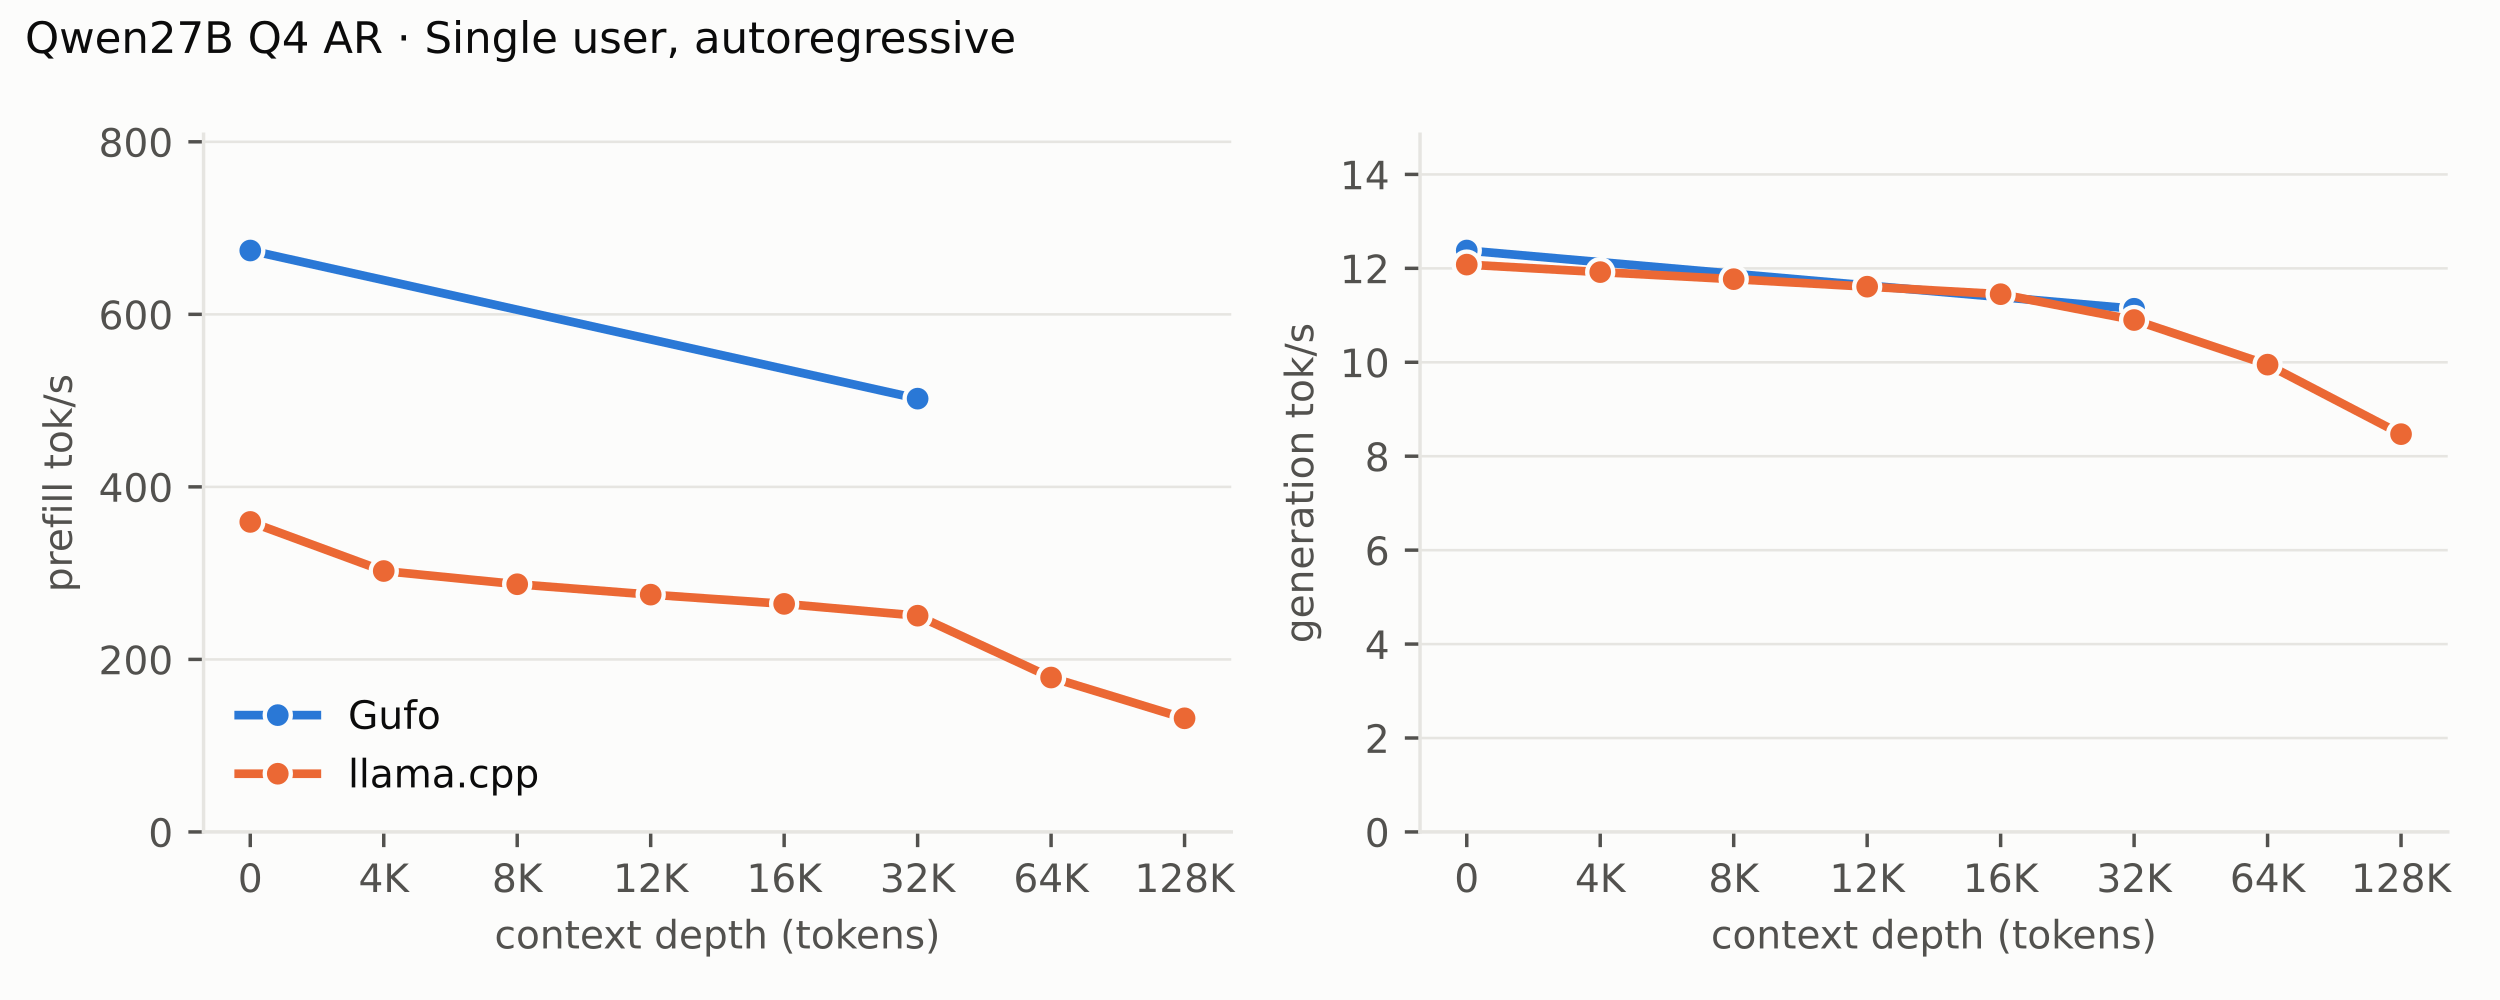
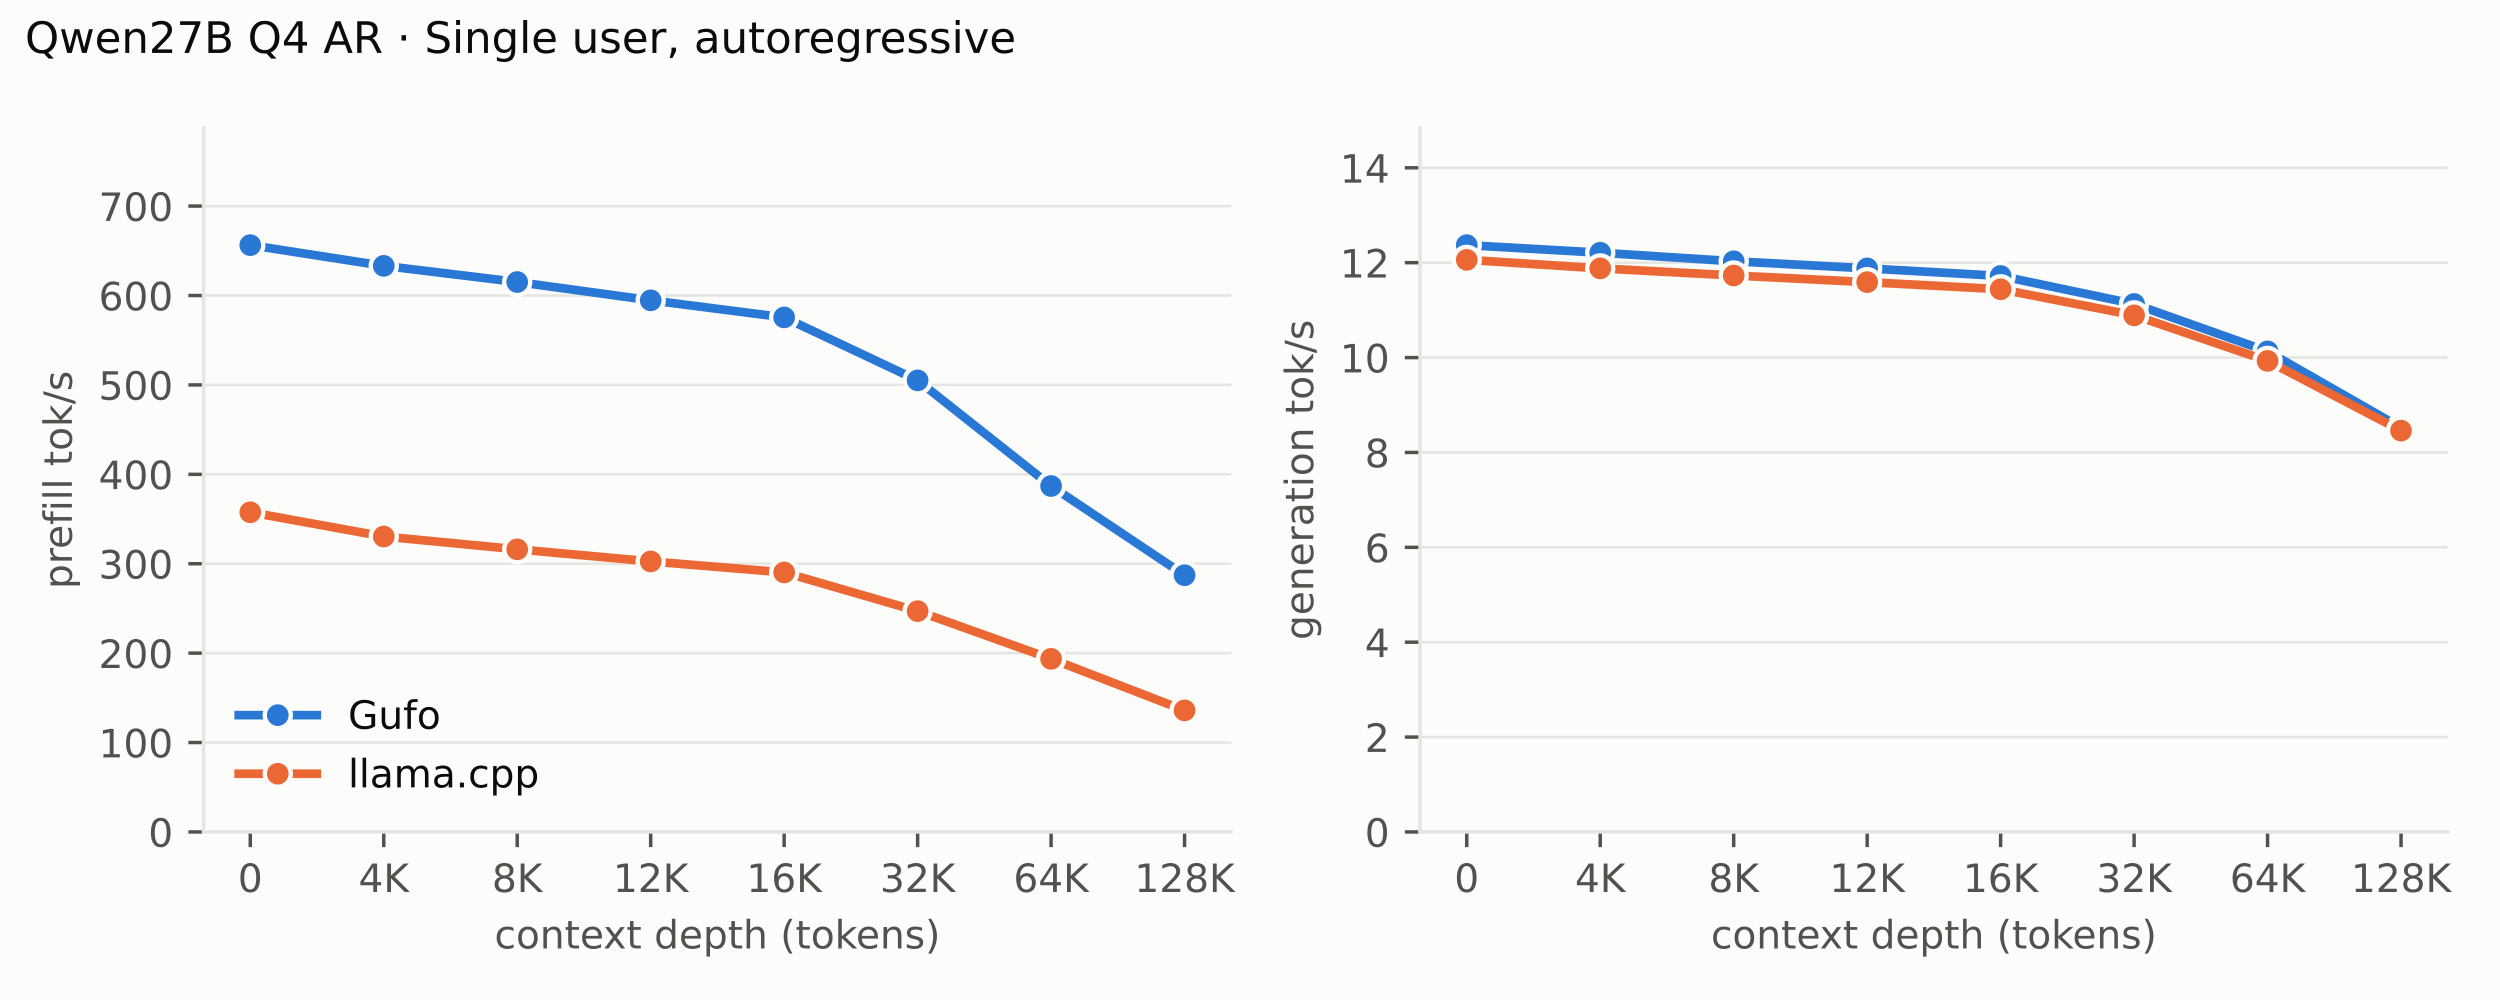
<svg xmlns="http://www.w3.org/2000/svg" xmlns:xlink="http://www.w3.org/1999/xlink" width="576pt" height="230.4pt" viewBox="0 0 576 230.4" version="1.1">
  <defs>
    <style type="text/css">*{stroke-linejoin: round; stroke-linecap: butt}</style>
  </defs>
  <g id="figure_1">
    <g id="patch_1">
      <path d="M 0 230.4 L 576 230.4 L 576 0 L 0 0 z " style="fill: #fcfcfb" />
    </g>
    <g id="axes_1">
      <g id="patch_2">
-         <path d="M 46.899 191.679 L 283.686 191.679 L 283.686 30.927 L 46.899 30.927 z " style="fill: #fcfcfb" />
+         <path d="M 46.899 191.679 L 283.686 191.679 L 283.686 29.441 L 46.899 29.441 z " style="fill: #fcfcfb" />
      </g>
      <g id="matplotlib.axis_1">
        <g id="xtick_1">
          <g id="line2d_1">
            <defs>
              <path id="m1ebf051f68" d="M 0 0 L 0 3.5 " style="stroke: #52514e; stroke-width: 0.8" />
            </defs>
            <g>
              <use xlink:href="#m1ebf051f68" x="57.662" y="191.679" style="fill: #52514e; stroke: #52514e; stroke-width: 0.8" />
            </g>
          </g>
          <g id="text_1">
            <text style="font-size: 9px; font-family: 'DejaVu Sans', 'Bitstream Vera Sans', 'Computer Modern Sans Serif', 'Lucida Grande', 'Verdana', 'Geneva', 'Lucid', 'Arial', 'Helvetica', 'Avant Garde', sans-serif; text-anchor: middle; fill: #52514e" x="57.662" y="205.517" transform="rotate(-0 57.66247 205.5172)">0</text>
          </g>
        </g>
        <g id="xtick_2">
          <g id="line2d_2">
            <g>
              <use xlink:href="#m1ebf051f68" x="88.414" y="191.679" style="fill: #52514e; stroke: #52514e; stroke-width: 0.8" />
            </g>
          </g>
          <g id="text_2">
            <text style="font-size: 9px; font-family: 'DejaVu Sans', 'Bitstream Vera Sans', 'Computer Modern Sans Serif', 'Lucida Grande', 'Verdana', 'Geneva', 'Lucid', 'Arial', 'Helvetica', 'Avant Garde', sans-serif; text-anchor: middle; fill: #52514e" x="88.414" y="205.517" transform="rotate(-0 88.41396 205.5172)">4K</text>
          </g>
        </g>
        <g id="xtick_3">
          <g id="line2d_3">
            <g>
              <use xlink:href="#m1ebf051f68" x="119.165" y="191.679" style="fill: #52514e; stroke: #52514e; stroke-width: 0.8" />
            </g>
          </g>
          <g id="text_3">
            <text style="font-size: 9px; font-family: 'DejaVu Sans', 'Bitstream Vera Sans', 'Computer Modern Sans Serif', 'Lucida Grande', 'Verdana', 'Geneva', 'Lucid', 'Arial', 'Helvetica', 'Avant Garde', sans-serif; text-anchor: middle; fill: #52514e" x="119.165" y="205.517" transform="rotate(-0 119.1654 205.5172)">8K</text>
          </g>
        </g>
        <g id="xtick_4">
          <g id="line2d_4">
            <g>
              <use xlink:href="#m1ebf051f68" x="149.917" y="191.679" style="fill: #52514e; stroke: #52514e; stroke-width: 0.8" />
            </g>
          </g>
          <g id="text_4">
            <text style="font-size: 9px; font-family: 'DejaVu Sans', 'Bitstream Vera Sans', 'Computer Modern Sans Serif', 'Lucida Grande', 'Verdana', 'Geneva', 'Lucid', 'Arial', 'Helvetica', 'Avant Garde', sans-serif; text-anchor: middle; fill: #52514e" x="149.917" y="205.517" transform="rotate(-0 149.9169 205.5172)">12K</text>
          </g>
        </g>
        <g id="xtick_5">
          <g id="line2d_5">
            <g>
              <use xlink:href="#m1ebf051f68" x="180.668" y="191.679" style="fill: #52514e; stroke: #52514e; stroke-width: 0.8" />
            </g>
          </g>
          <g id="text_5">
            <text style="font-size: 9px; font-family: 'DejaVu Sans', 'Bitstream Vera Sans', 'Computer Modern Sans Serif', 'Lucida Grande', 'Verdana', 'Geneva', 'Lucid', 'Arial', 'Helvetica', 'Avant Garde', sans-serif; text-anchor: middle; fill: #52514e" x="180.668" y="205.517" transform="rotate(-0 180.6684 205.5172)">16K</text>
          </g>
        </g>
        <g id="xtick_6">
          <g id="line2d_6">
            <g>
              <use xlink:href="#m1ebf051f68" x="211.42" y="191.679" style="fill: #52514e; stroke: #52514e; stroke-width: 0.8" />
            </g>
          </g>
          <g id="text_6">
            <text style="font-size: 9px; font-family: 'DejaVu Sans', 'Bitstream Vera Sans', 'Computer Modern Sans Serif', 'Lucida Grande', 'Verdana', 'Geneva', 'Lucid', 'Arial', 'Helvetica', 'Avant Garde', sans-serif; text-anchor: middle; fill: #52514e" x="211.42" y="205.517" transform="rotate(-0 211.4199 205.5172)">32K</text>
          </g>
        </g>
        <g id="xtick_7">
          <g id="line2d_7">
            <g>
              <use xlink:href="#m1ebf051f68" x="242.171" y="191.679" style="fill: #52514e; stroke: #52514e; stroke-width: 0.8" />
            </g>
          </g>
          <g id="text_7">
            <text style="font-size: 9px; font-family: 'DejaVu Sans', 'Bitstream Vera Sans', 'Computer Modern Sans Serif', 'Lucida Grande', 'Verdana', 'Geneva', 'Lucid', 'Arial', 'Helvetica', 'Avant Garde', sans-serif; text-anchor: middle; fill: #52514e" x="242.171" y="205.517" transform="rotate(-0 242.1714 205.5172)">64K</text>
          </g>
        </g>
        <g id="xtick_8">
          <g id="line2d_8">
            <g>
              <use xlink:href="#m1ebf051f68" x="272.923" y="191.679" style="fill: #52514e; stroke: #52514e; stroke-width: 0.8" />
            </g>
          </g>
          <g id="text_8">
            <text style="font-size: 9px; font-family: 'DejaVu Sans', 'Bitstream Vera Sans', 'Computer Modern Sans Serif', 'Lucida Grande', 'Verdana', 'Geneva', 'Lucid', 'Arial', 'Helvetica', 'Avant Garde', sans-serif; text-anchor: middle; fill: #52514e" x="272.923" y="205.517" transform="rotate(-0 272.9229 205.5172)">128K</text>
          </g>
        </g>
        <g id="text_9">
          <text style="font-size: 9px; font-family: 'DejaVu Sans', 'Bitstream Vera Sans', 'Computer Modern Sans Serif', 'Lucida Grande', 'Verdana', 'Geneva', 'Lucid', 'Arial', 'Helvetica', 'Avant Garde', sans-serif; text-anchor: middle; fill: #52514e" x="165.293" y="218.518" transform="rotate(-0 165.2927 218.5179)">context depth (tokens)</text>
        </g>
      </g>
      <g id="matplotlib.axis_2">
        <g id="ytick_1">
          <g id="line2d_9">
-             <path d="M 46.899 191.679 L 283.686 191.679 " clip-path="url(#pfad0056c65)" style="fill: none; stroke: #e6e5e1; stroke-width: 0.6; stroke-linecap: square" />
+             <path d="M 46.899 191.679 L 283.686 191.679 " clip-path="url(#pecd959836e)" style="fill: none; stroke: #e6e5e1; stroke-width: 0.6; stroke-linecap: square" />
          </g>
          <g id="line2d_10">
            <defs>
              <path id="m680e5b1e24" d="M 0 0 L -3.5 0 " style="stroke: #52514e; stroke-width: 0.8" />
            </defs>
            <g>
              <use xlink:href="#m680e5b1e24" x="46.899" y="191.679" style="fill: #52514e; stroke: #52514e; stroke-width: 0.8" />
            </g>
          </g>
          <g id="text_10">
            <text style="font-size: 9px; font-family: 'DejaVu Sans', 'Bitstream Vera Sans', 'Computer Modern Sans Serif', 'Lucida Grande', 'Verdana', 'Geneva', 'Lucid', 'Arial', 'Helvetica', 'Avant Garde', sans-serif; text-anchor: end; fill: #52514e" x="39.899" y="195.098" transform="rotate(-0 39.89945 195.0982)">0</text>
          </g>
        </g>
        <g id="ytick_2">
          <g id="line2d_11">
-             <path d="M 46.899 151.929 L 283.686 151.929 " clip-path="url(#pfad0056c65)" style="fill: none; stroke: #e6e5e1; stroke-width: 0.6; stroke-linecap: square" />
+             <path d="M 46.899 171.08 L 283.686 171.08 " clip-path="url(#pecd959836e)" style="fill: none; stroke: #e6e5e1; stroke-width: 0.6; stroke-linecap: square" />
          </g>
          <g id="line2d_12">
            <g>
-               <use xlink:href="#m680e5b1e24" x="46.899" y="151.929" style="fill: #52514e; stroke: #52514e; stroke-width: 0.8" />
+               <use xlink:href="#m680e5b1e24" x="46.899" y="171.08" style="fill: #52514e; stroke: #52514e; stroke-width: 0.8" />
            </g>
          </g>
          <g id="text_11">
-             <text style="font-size: 9px; font-family: 'DejaVu Sans', 'Bitstream Vera Sans', 'Computer Modern Sans Serif', 'Lucida Grande', 'Verdana', 'Geneva', 'Lucid', 'Arial', 'Helvetica', 'Avant Garde', sans-serif; text-anchor: end; fill: #52514e" x="39.899" y="155.348" transform="rotate(-0 39.89945 155.348)">200</text>
+             <text style="font-size: 9px; font-family: 'DejaVu Sans', 'Bitstream Vera Sans', 'Computer Modern Sans Serif', 'Lucida Grande', 'Verdana', 'Geneva', 'Lucid', 'Arial', 'Helvetica', 'Avant Garde', sans-serif; text-anchor: end; fill: #52514e" x="39.899" y="174.499" transform="rotate(-0 39.89945 174.499)">100</text>
          </g>
        </g>
        <g id="ytick_3">
          <g id="line2d_13">
-             <path d="M 46.899 112.179 L 283.686 112.179 " clip-path="url(#pfad0056c65)" style="fill: none; stroke: #e6e5e1; stroke-width: 0.6; stroke-linecap: square" />
+             <path d="M 46.899 150.481 L 283.686 150.481 " clip-path="url(#pecd959836e)" style="fill: none; stroke: #e6e5e1; stroke-width: 0.6; stroke-linecap: square" />
          </g>
          <g id="line2d_14">
            <g>
-               <use xlink:href="#m680e5b1e24" x="46.899" y="112.179" style="fill: #52514e; stroke: #52514e; stroke-width: 0.8" />
+               <use xlink:href="#m680e5b1e24" x="46.899" y="150.481" style="fill: #52514e; stroke: #52514e; stroke-width: 0.8" />
            </g>
          </g>
          <g id="text_12">
-             <text style="font-size: 9px; font-family: 'DejaVu Sans', 'Bitstream Vera Sans', 'Computer Modern Sans Serif', 'Lucida Grande', 'Verdana', 'Geneva', 'Lucid', 'Arial', 'Helvetica', 'Avant Garde', sans-serif; text-anchor: end; fill: #52514e" x="39.899" y="115.598" transform="rotate(-0 39.89945 115.5977)">400</text>
+             <text style="font-size: 9px; font-family: 'DejaVu Sans', 'Bitstream Vera Sans', 'Computer Modern Sans Serif', 'Lucida Grande', 'Verdana', 'Geneva', 'Lucid', 'Arial', 'Helvetica', 'Avant Garde', sans-serif; text-anchor: end; fill: #52514e" x="39.899" y="153.9" transform="rotate(-0 39.89945 153.8998)">200</text>
          </g>
        </g>
        <g id="ytick_4">
          <g id="line2d_15">
-             <path d="M 46.899 72.429 L 283.686 72.429 " clip-path="url(#pfad0056c65)" style="fill: none; stroke: #e6e5e1; stroke-width: 0.6; stroke-linecap: square" />
+             <path d="M 46.899 129.882 L 283.686 129.882 " clip-path="url(#pecd959836e)" style="fill: none; stroke: #e6e5e1; stroke-width: 0.6; stroke-linecap: square" />
          </g>
          <g id="line2d_16">
            <g>
-               <use xlink:href="#m680e5b1e24" x="46.899" y="72.429" style="fill: #52514e; stroke: #52514e; stroke-width: 0.8" />
+               <use xlink:href="#m680e5b1e24" x="46.899" y="129.882" style="fill: #52514e; stroke: #52514e; stroke-width: 0.8" />
            </g>
          </g>
          <g id="text_13">
-             <text style="font-size: 9px; font-family: 'DejaVu Sans', 'Bitstream Vera Sans', 'Computer Modern Sans Serif', 'Lucida Grande', 'Verdana', 'Geneva', 'Lucid', 'Arial', 'Helvetica', 'Avant Garde', sans-serif; text-anchor: end; fill: #52514e" x="39.899" y="75.847" transform="rotate(-0 39.89945 75.84747)">600</text>
+             <text style="font-size: 9px; font-family: 'DejaVu Sans', 'Bitstream Vera Sans', 'Computer Modern Sans Serif', 'Lucida Grande', 'Verdana', 'Geneva', 'Lucid', 'Arial', 'Helvetica', 'Avant Garde', sans-serif; text-anchor: end; fill: #52514e" x="39.899" y="133.301" transform="rotate(-0 39.89945 133.3006)">300</text>
          </g>
        </g>
        <g id="ytick_5">
          <g id="line2d_17">
-             <path d="M 46.899 32.678 L 283.686 32.678 " clip-path="url(#pfad0056c65)" style="fill: none; stroke: #e6e5e1; stroke-width: 0.6; stroke-linecap: square" />
+             <path d="M 46.899 109.282 L 283.686 109.282 " clip-path="url(#pecd959836e)" style="fill: none; stroke: #e6e5e1; stroke-width: 0.6; stroke-linecap: square" />
          </g>
          <g id="line2d_18">
            <g>
-               <use xlink:href="#m680e5b1e24" x="46.899" y="32.678" style="fill: #52514e; stroke: #52514e; stroke-width: 0.8" />
+               <use xlink:href="#m680e5b1e24" x="46.899" y="109.282" style="fill: #52514e; stroke: #52514e; stroke-width: 0.8" />
            </g>
          </g>
          <g id="text_14">
-             <text style="font-size: 9px; font-family: 'DejaVu Sans', 'Bitstream Vera Sans', 'Computer Modern Sans Serif', 'Lucida Grande', 'Verdana', 'Geneva', 'Lucid', 'Arial', 'Helvetica', 'Avant Garde', sans-serif; text-anchor: end; fill: #52514e" x="39.899" y="36.097" transform="rotate(-0 39.89945 36.09721)">800</text>
-           </g>
-         </g>
-         <g id="text_15">
-           <text style="font-size: 9px; font-family: 'DejaVu Sans', 'Bitstream Vera Sans', 'Computer Modern Sans Serif', 'Lucida Grande', 'Verdana', 'Geneva', 'Lucid', 'Arial', 'Helvetica', 'Avant Garde', sans-serif; text-anchor: middle; fill: #52514e" x="16.559" y="111.303" transform="rotate(-90 16.55859 111.3031)">prefill tok/s</text>
-         </g>
-       </g>
-       <g id="line2d_19">
-         <path d="M 57.662 57.719 L 211.42 91.849 " clip-path="url(#pfad0056c65)" style="fill: none; stroke: #2a78d6; stroke-width: 2; stroke-linecap: square" />
+             <text style="font-size: 9px; font-family: 'DejaVu Sans', 'Bitstream Vera Sans', 'Computer Modern Sans Serif', 'Lucida Grande', 'Verdana', 'Geneva', 'Lucid', 'Arial', 'Helvetica', 'Avant Garde', sans-serif; text-anchor: end; fill: #52514e" x="39.899" y="112.701" transform="rotate(-0 39.89945 112.7014)">400</text>
+           </g>
+         </g>
+         <g id="ytick_6">
+           <g id="line2d_19">
+             <path d="M 46.899 88.683 L 283.686 88.683 " clip-path="url(#pecd959836e)" style="fill: none; stroke: #e6e5e1; stroke-width: 0.6; stroke-linecap: square" />
+           </g>
+           <g id="line2d_20">
+             <g>
+               <use xlink:href="#m680e5b1e24" x="46.899" y="88.683" style="fill: #52514e; stroke: #52514e; stroke-width: 0.8" />
+             </g>
+           </g>
+           <g id="text_15">
+             <text style="font-size: 9px; font-family: 'DejaVu Sans', 'Bitstream Vera Sans', 'Computer Modern Sans Serif', 'Lucida Grande', 'Verdana', 'Geneva', 'Lucid', 'Arial', 'Helvetica', 'Avant Garde', sans-serif; text-anchor: end; fill: #52514e" x="39.899" y="92.102" transform="rotate(-0 39.89945 92.10222)">500</text>
+           </g>
+         </g>
+         <g id="ytick_7">
+           <g id="line2d_21">
+             <path d="M 46.899 68.084 L 283.686 68.084 " clip-path="url(#pecd959836e)" style="fill: none; stroke: #e6e5e1; stroke-width: 0.6; stroke-linecap: square" />
+           </g>
+           <g id="line2d_22">
+             <g>
+               <use xlink:href="#m680e5b1e24" x="46.899" y="68.084" style="fill: #52514e; stroke: #52514e; stroke-width: 0.8" />
+             </g>
+           </g>
+           <g id="text_16">
+             <text style="font-size: 9px; font-family: 'DejaVu Sans', 'Bitstream Vera Sans', 'Computer Modern Sans Serif', 'Lucida Grande', 'Verdana', 'Geneva', 'Lucid', 'Arial', 'Helvetica', 'Avant Garde', sans-serif; text-anchor: end; fill: #52514e" x="39.899" y="71.503" transform="rotate(-0 39.89945 71.50301)">600</text>
+           </g>
+         </g>
+         <g id="ytick_8">
+           <g id="line2d_23">
+             <path d="M 46.899 47.485 L 283.686 47.485 " clip-path="url(#pecd959836e)" style="fill: none; stroke: #e6e5e1; stroke-width: 0.6; stroke-linecap: square" />
+           </g>
+           <g id="line2d_24">
+             <g>
+               <use xlink:href="#m680e5b1e24" x="46.899" y="47.485" style="fill: #52514e; stroke: #52514e; stroke-width: 0.8" />
+             </g>
+           </g>
+           <g id="text_17">
+             <text style="font-size: 9px; font-family: 'DejaVu Sans', 'Bitstream Vera Sans', 'Computer Modern Sans Serif', 'Lucida Grande', 'Verdana', 'Geneva', 'Lucid', 'Arial', 'Helvetica', 'Avant Garde', sans-serif; text-anchor: end; fill: #52514e" x="39.899" y="50.904" transform="rotate(-0 39.89945 50.90381)">700</text>
+           </g>
+         </g>
+         <g id="text_18">
+           <text style="font-size: 9px; font-family: 'DejaVu Sans', 'Bitstream Vera Sans', 'Computer Modern Sans Serif', 'Lucida Grande', 'Verdana', 'Geneva', 'Lucid', 'Arial', 'Helvetica', 'Avant Garde', sans-serif; text-anchor: middle; fill: #52514e" x="16.559" y="110.56" transform="rotate(-90 16.55859 110.56)">prefill tok/s</text>
+         </g>
+       </g>
+       <g id="line2d_25">
+         <path d="M 57.662 56.481 L 88.414 61.253 L 119.165 64.982 L 149.917 69.194 L 180.668 73.131 L 211.42 87.639 L 242.171 111.977 L 272.923 132.535 " clip-path="url(#pecd959836e)" style="fill: none; stroke: #2a78d6; stroke-width: 2; stroke-linecap: square" />
        <defs>
          <path id="m91930ba968" d="M 0 3 C 0.796 3 1.559 2.684 2.121 2.121 C 2.684 1.559 3 0.796 3 0 C 3 -0.796 2.684 -1.559 2.121 -2.121 C 1.559 -2.684 0.796 -3 0 -3 C -0.796 -3 -1.559 -2.684 -2.121 -2.121 C -2.684 -1.559 -3 -0.796 -3 0 C -3 0.796 -2.684 1.559 -2.121 2.121 C -1.559 2.684 -0.796 3 0 3 z " style="stroke: #fcfcfb" />
        </defs>
-         <g clip-path="url(#pfad0056c65)">
-           <use xlink:href="#m91930ba968" x="57.662" y="57.719" style="fill: #2a78d6; stroke: #fcfcfb" />
-           <use xlink:href="#m91930ba968" x="211.42" y="91.849" style="fill: #2a78d6; stroke: #fcfcfb" />
-         </g>
-       </g>
-       <g id="line2d_20">
-         <path d="M 57.662 120.252 L 88.414 131.565 L 119.165 134.61 L 149.917 137.005 L 180.668 139.137 L 211.42 141.854 L 242.171 156.103 L 272.923 165.496 " clip-path="url(#pfad0056c65)" style="fill: none; stroke: #eb6834; stroke-width: 2; stroke-linecap: square" />
+         <g clip-path="url(#pecd959836e)">
+           <use xlink:href="#m91930ba968" x="57.662" y="56.481" style="fill: #2a78d6; stroke: #fcfcfb" />
+           <use xlink:href="#m91930ba968" x="88.414" y="61.253" style="fill: #2a78d6; stroke: #fcfcfb" />
+           <use xlink:href="#m91930ba968" x="119.165" y="64.982" style="fill: #2a78d6; stroke: #fcfcfb" />
+           <use xlink:href="#m91930ba968" x="149.917" y="69.194" style="fill: #2a78d6; stroke: #fcfcfb" />
+           <use xlink:href="#m91930ba968" x="180.668" y="73.131" style="fill: #2a78d6; stroke: #fcfcfb" />
+           <use xlink:href="#m91930ba968" x="211.42" y="87.639" style="fill: #2a78d6; stroke: #fcfcfb" />
+           <use xlink:href="#m91930ba968" x="242.171" y="111.977" style="fill: #2a78d6; stroke: #fcfcfb" />
+           <use xlink:href="#m91930ba968" x="272.923" y="132.535" style="fill: #2a78d6; stroke: #fcfcfb" />
+         </g>
+       </g>
+       <g id="line2d_26">
+         <path d="M 57.662 118.029 L 88.414 123.615 L 119.165 126.567 L 149.917 129.358 L 180.668 131.894 L 211.42 140.805 L 242.171 151.797 L 272.923 163.675 " clip-path="url(#pecd959836e)" style="fill: none; stroke: #eb6834; stroke-width: 2; stroke-linecap: square" />
        <defs>
          <path id="ma0614988b8" d="M 0 3 C 0.796 3 1.559 2.684 2.121 2.121 C 2.684 1.559 3 0.796 3 0 C 3 -0.796 2.684 -1.559 2.121 -2.121 C 1.559 -2.684 0.796 -3 0 -3 C -0.796 -3 -1.559 -2.684 -2.121 -2.121 C -2.684 -1.559 -3 -0.796 -3 0 C -3 0.796 -2.684 1.559 -2.121 2.121 C -1.559 2.684 -0.796 3 0 3 z " style="stroke: #fcfcfb" />
        </defs>
-         <g clip-path="url(#pfad0056c65)">
-           <use xlink:href="#ma0614988b8" x="57.662" y="120.252" style="fill: #eb6834; stroke: #fcfcfb" />
-           <use xlink:href="#ma0614988b8" x="88.414" y="131.565" style="fill: #eb6834; stroke: #fcfcfb" />
-           <use xlink:href="#ma0614988b8" x="119.165" y="134.61" style="fill: #eb6834; stroke: #fcfcfb" />
-           <use xlink:href="#ma0614988b8" x="149.917" y="137.005" style="fill: #eb6834; stroke: #fcfcfb" />
-           <use xlink:href="#ma0614988b8" x="180.668" y="139.137" style="fill: #eb6834; stroke: #fcfcfb" />
-           <use xlink:href="#ma0614988b8" x="211.42" y="141.854" style="fill: #eb6834; stroke: #fcfcfb" />
-           <use xlink:href="#ma0614988b8" x="242.171" y="156.103" style="fill: #eb6834; stroke: #fcfcfb" />
-           <use xlink:href="#ma0614988b8" x="272.923" y="165.496" style="fill: #eb6834; stroke: #fcfcfb" />
+         <g clip-path="url(#pecd959836e)">
+           <use xlink:href="#ma0614988b8" x="57.662" y="118.029" style="fill: #eb6834; stroke: #fcfcfb" />
+           <use xlink:href="#ma0614988b8" x="88.414" y="123.615" style="fill: #eb6834; stroke: #fcfcfb" />
+           <use xlink:href="#ma0614988b8" x="119.165" y="126.567" style="fill: #eb6834; stroke: #fcfcfb" />
+           <use xlink:href="#ma0614988b8" x="149.917" y="129.358" style="fill: #eb6834; stroke: #fcfcfb" />
+           <use xlink:href="#ma0614988b8" x="180.668" y="131.894" style="fill: #eb6834; stroke: #fcfcfb" />
+           <use xlink:href="#ma0614988b8" x="211.42" y="140.805" style="fill: #eb6834; stroke: #fcfcfb" />
+           <use xlink:href="#ma0614988b8" x="242.171" y="151.797" style="fill: #eb6834; stroke: #fcfcfb" />
+           <use xlink:href="#ma0614988b8" x="272.923" y="163.675" style="fill: #eb6834; stroke: #fcfcfb" />
        </g>
      </g>
      <g id="patch_3">
-         <path d="M 46.899 191.679 L 46.899 30.927 " style="fill: none; stroke: #e6e5e1; stroke-width: 0.8; stroke-linejoin: miter; stroke-linecap: square" />
+         <path d="M 46.899 191.679 L 46.899 29.441 " style="fill: none; stroke: #e6e5e1; stroke-width: 0.8; stroke-linejoin: miter; stroke-linecap: square" />
      </g>
      <g id="patch_4">
        <path d="M 46.899 191.679 L 283.686 191.679 " style="fill: none; stroke: #e6e5e1; stroke-width: 0.8; stroke-linejoin: miter; stroke-linecap: square" />
      </g>
      <g id="legend_1">
-         <g id="line2d_21">
+         <g id="line2d_27">
          <path d="M 54.999 164.766 L 63.999 164.766 L 72.999 164.766 " style="fill: none; stroke: #2a78d6; stroke-width: 2; stroke-linecap: square" />
          <g>
            <use xlink:href="#m91930ba968" x="63.999" y="164.766" style="fill: #2a78d6; stroke: #fcfcfb" />
          </g>
        </g>
-         <g id="text_16">
+         <g id="text_19">
          <text style="font-size: 9px; font-family: 'DejaVu Sans', 'Bitstream Vera Sans', 'Computer Modern Sans Serif', 'Lucida Grande', 'Verdana', 'Geneva', 'Lucid', 'Arial', 'Helvetica', 'Avant Garde', sans-serif; text-anchor: start; fill: #0b0b0b" x="80.199" y="167.916" transform="rotate(-0 80.19945 167.9165)">Gufo</text>
        </g>
-         <g id="line2d_22">
+         <g id="line2d_28">
          <path d="M 54.999 178.267 L 63.999 178.267 L 72.999 178.267 " style="fill: none; stroke: #eb6834; stroke-width: 2; stroke-linecap: square" />
          <g>
            <use xlink:href="#ma0614988b8" x="63.999" y="178.267" style="fill: #eb6834; stroke: #fcfcfb" />
          </g>
        </g>
-         <g id="text_17">
+         <g id="text_20">
          <text style="font-size: 9px; font-family: 'DejaVu Sans', 'Bitstream Vera Sans', 'Computer Modern Sans Serif', 'Lucida Grande', 'Verdana', 'Geneva', 'Lucid', 'Arial', 'Helvetica', 'Avant Garde', sans-serif; text-anchor: start; fill: #0b0b0b" x="80.199" y="181.417" transform="rotate(-0 80.19945 181.4172)">llama.cpp</text>
        </g>
      </g>
    </g>
    <g id="axes_2">
      <g id="patch_5">
-         <path d="M 327.176 191.679 L 563.963 191.679 L 563.963 30.927 L 327.176 30.927 z " style="fill: #fcfcfb" />
+         <path d="M 327.176 191.679 L 563.963 191.679 L 563.963 29.441 L 327.176 29.441 z " style="fill: #fcfcfb" />
      </g>
      <g id="matplotlib.axis_3">
        <g id="xtick_9">
-           <g id="line2d_23">
+           <g id="line2d_29">
            <g>
              <use xlink:href="#m1ebf051f68" x="337.939" y="191.679" style="fill: #52514e; stroke: #52514e; stroke-width: 0.8" />
            </g>
          </g>
-           <g id="text_18">
+           <g id="text_21">
            <text style="font-size: 9px; font-family: 'DejaVu Sans', 'Bitstream Vera Sans', 'Computer Modern Sans Serif', 'Lucida Grande', 'Verdana', 'Geneva', 'Lucid', 'Arial', 'Helvetica', 'Avant Garde', sans-serif; text-anchor: middle; fill: #52514e" x="337.939" y="205.517" transform="rotate(-0 337.9393 205.5172)">0</text>
          </g>
        </g>
        <g id="xtick_10">
-           <g id="line2d_24">
+           <g id="line2d_30">
            <g>
              <use xlink:href="#m1ebf051f68" x="368.691" y="191.679" style="fill: #52514e; stroke: #52514e; stroke-width: 0.8" />
            </g>
          </g>
-           <g id="text_19">
+           <g id="text_22">
            <text style="font-size: 9px; font-family: 'DejaVu Sans', 'Bitstream Vera Sans', 'Computer Modern Sans Serif', 'Lucida Grande', 'Verdana', 'Geneva', 'Lucid', 'Arial', 'Helvetica', 'Avant Garde', sans-serif; text-anchor: middle; fill: #52514e" x="368.691" y="205.517" transform="rotate(-0 368.6908 205.5172)">4K</text>
          </g>
        </g>
        <g id="xtick_11">
-           <g id="line2d_25">
+           <g id="line2d_31">
            <g>
              <use xlink:href="#m1ebf051f68" x="399.442" y="191.679" style="fill: #52514e; stroke: #52514e; stroke-width: 0.8" />
            </g>
          </g>
-           <g id="text_20">
+           <g id="text_23">
            <text style="font-size: 9px; font-family: 'DejaVu Sans', 'Bitstream Vera Sans', 'Computer Modern Sans Serif', 'Lucida Grande', 'Verdana', 'Geneva', 'Lucid', 'Arial', 'Helvetica', 'Avant Garde', sans-serif; text-anchor: middle; fill: #52514e" x="399.442" y="205.517" transform="rotate(-0 399.4423 205.5172)">8K</text>
          </g>
        </g>
        <g id="xtick_12">
-           <g id="line2d_26">
+           <g id="line2d_32">
            <g>
              <use xlink:href="#m1ebf051f68" x="430.194" y="191.679" style="fill: #52514e; stroke: #52514e; stroke-width: 0.8" />
            </g>
          </g>
-           <g id="text_21">
+           <g id="text_24">
            <text style="font-size: 9px; font-family: 'DejaVu Sans', 'Bitstream Vera Sans', 'Computer Modern Sans Serif', 'Lucida Grande', 'Verdana', 'Geneva', 'Lucid', 'Arial', 'Helvetica', 'Avant Garde', sans-serif; text-anchor: middle; fill: #52514e" x="430.194" y="205.517" transform="rotate(-0 430.1938 205.5172)">12K</text>
          </g>
        </g>
        <g id="xtick_13">
-           <g id="line2d_27">
+           <g id="line2d_33">
            <g>
              <use xlink:href="#m1ebf051f68" x="460.945" y="191.679" style="fill: #52514e; stroke: #52514e; stroke-width: 0.8" />
            </g>
          </g>
-           <g id="text_22">
+           <g id="text_25">
            <text style="font-size: 9px; font-family: 'DejaVu Sans', 'Bitstream Vera Sans', 'Computer Modern Sans Serif', 'Lucida Grande', 'Verdana', 'Geneva', 'Lucid', 'Arial', 'Helvetica', 'Avant Garde', sans-serif; text-anchor: middle; fill: #52514e" x="460.945" y="205.517" transform="rotate(-0 460.9453 205.5172)">16K</text>
          </g>
        </g>
        <g id="xtick_14">
-           <g id="line2d_28">
+           <g id="line2d_34">
            <g>
              <use xlink:href="#m1ebf051f68" x="491.697" y="191.679" style="fill: #52514e; stroke: #52514e; stroke-width: 0.8" />
            </g>
          </g>
-           <g id="text_23">
+           <g id="text_26">
            <text style="font-size: 9px; font-family: 'DejaVu Sans', 'Bitstream Vera Sans', 'Computer Modern Sans Serif', 'Lucida Grande', 'Verdana', 'Geneva', 'Lucid', 'Arial', 'Helvetica', 'Avant Garde', sans-serif; text-anchor: middle; fill: #52514e" x="491.697" y="205.517" transform="rotate(-0 491.6968 205.5172)">32K</text>
          </g>
        </g>
        <g id="xtick_15">
-           <g id="line2d_29">
+           <g id="line2d_35">
            <g>
              <use xlink:href="#m1ebf051f68" x="522.448" y="191.679" style="fill: #52514e; stroke: #52514e; stroke-width: 0.8" />
            </g>
          </g>
-           <g id="text_24">
+           <g id="text_27">
            <text style="font-size: 9px; font-family: 'DejaVu Sans', 'Bitstream Vera Sans', 'Computer Modern Sans Serif', 'Lucida Grande', 'Verdana', 'Geneva', 'Lucid', 'Arial', 'Helvetica', 'Avant Garde', sans-serif; text-anchor: middle; fill: #52514e" x="522.448" y="205.517" transform="rotate(-0 522.4482 205.5172)">64K</text>
          </g>
        </g>
        <g id="xtick_16">
-           <g id="line2d_30">
+           <g id="line2d_36">
            <g>
              <use xlink:href="#m1ebf051f68" x="553.2" y="191.679" style="fill: #52514e; stroke: #52514e; stroke-width: 0.8" />
            </g>
          </g>
-           <g id="text_25">
+           <g id="text_28">
            <text style="font-size: 9px; font-family: 'DejaVu Sans', 'Bitstream Vera Sans', 'Computer Modern Sans Serif', 'Lucida Grande', 'Verdana', 'Geneva', 'Lucid', 'Arial', 'Helvetica', 'Avant Garde', sans-serif; text-anchor: middle; fill: #52514e" x="553.2" y="205.517" transform="rotate(-0 553.1997 205.5172)">128K</text>
          </g>
        </g>
-         <g id="text_26">
+         <g id="text_29">
          <text style="font-size: 9px; font-family: 'DejaVu Sans', 'Bitstream Vera Sans', 'Computer Modern Sans Serif', 'Lucida Grande', 'Verdana', 'Geneva', 'Lucid', 'Arial', 'Helvetica', 'Avant Garde', sans-serif; text-anchor: middle; fill: #52514e" x="445.57" y="218.518" transform="rotate(-0 445.5695 218.5179)">context depth (tokens)</text>
        </g>
      </g>
      <g id="matplotlib.axis_4">
-         <g id="ytick_6">
-           <g id="line2d_31">
-             <path d="M 327.176 191.679 L 563.963 191.679 " clip-path="url(#p30dd80154e)" style="fill: none; stroke: #e6e5e1; stroke-width: 0.6; stroke-linecap: square" />
-           </g>
-           <g id="line2d_32">
-             <g>
-               <use xlink:href="#m680e5b1e24" x="327.176" y="191.679" style="fill: #52514e; stroke: #52514e; stroke-width: 0.8" />
-             </g>
-           </g>
-           <g id="text_27">
-             <text style="font-size: 9px; font-family: 'DejaVu Sans', 'Bitstream Vera Sans', 'Computer Modern Sans Serif', 'Lucida Grande', 'Verdana', 'Geneva', 'Lucid', 'Arial', 'Helvetica', 'Avant Garde', sans-serif; text-anchor: end; fill: #52514e" x="320.176" y="195.098" transform="rotate(-0 320.1763 195.0982)">0</text>
-           </g>
-         </g>
-         <g id="ytick_7">
-           <g id="line2d_33">
-             <path d="M 327.176 170.038 L 563.963 170.038 " clip-path="url(#p30dd80154e)" style="fill: none; stroke: #e6e5e1; stroke-width: 0.6; stroke-linecap: square" />
-           </g>
-           <g id="line2d_34">
-             <g>
-               <use xlink:href="#m680e5b1e24" x="327.176" y="170.038" style="fill: #52514e; stroke: #52514e; stroke-width: 0.8" />
-             </g>
-           </g>
-           <g id="text_28">
-             <text style="font-size: 9px; font-family: 'DejaVu Sans', 'Bitstream Vera Sans', 'Computer Modern Sans Serif', 'Lucida Grande', 'Verdana', 'Geneva', 'Lucid', 'Arial', 'Helvetica', 'Avant Garde', sans-serif; text-anchor: end; fill: #52514e" x="320.176" y="173.457" transform="rotate(-0 320.1763 173.4568)">2</text>
-           </g>
-         </g>
-         <g id="ytick_8">
-           <g id="line2d_35">
-             <path d="M 327.176 148.396 L 563.963 148.396 " clip-path="url(#p30dd80154e)" style="fill: none; stroke: #e6e5e1; stroke-width: 0.6; stroke-linecap: square" />
-           </g>
-           <g id="line2d_36">
-             <g>
-               <use xlink:href="#m680e5b1e24" x="327.176" y="148.396" style="fill: #52514e; stroke: #52514e; stroke-width: 0.8" />
-             </g>
-           </g>
-           <g id="text_29">
-             <text style="font-size: 9px; font-family: 'DejaVu Sans', 'Bitstream Vera Sans', 'Computer Modern Sans Serif', 'Lucida Grande', 'Verdana', 'Geneva', 'Lucid', 'Arial', 'Helvetica', 'Avant Garde', sans-serif; text-anchor: end; fill: #52514e" x="320.176" y="151.815" transform="rotate(-0 320.1763 151.8154)">4</text>
-           </g>
-         </g>
        <g id="ytick_9">
          <g id="line2d_37">
-             <path d="M 327.176 126.755 L 563.963 126.755 " clip-path="url(#p30dd80154e)" style="fill: none; stroke: #e6e5e1; stroke-width: 0.6; stroke-linecap: square" />
+             <path d="M 327.176 191.679 L 563.963 191.679 " clip-path="url(#pd79d8cccfb)" style="fill: none; stroke: #e6e5e1; stroke-width: 0.6; stroke-linecap: square" />
          </g>
          <g id="line2d_38">
            <g>
-               <use xlink:href="#m680e5b1e24" x="327.176" y="126.755" style="fill: #52514e; stroke: #52514e; stroke-width: 0.8" />
+               <use xlink:href="#m680e5b1e24" x="327.176" y="191.679" style="fill: #52514e; stroke: #52514e; stroke-width: 0.8" />
            </g>
          </g>
          <g id="text_30">
-             <text style="font-size: 9px; font-family: 'DejaVu Sans', 'Bitstream Vera Sans', 'Computer Modern Sans Serif', 'Lucida Grande', 'Verdana', 'Geneva', 'Lucid', 'Arial', 'Helvetica', 'Avant Garde', sans-serif; text-anchor: end; fill: #52514e" x="320.176" y="130.174" transform="rotate(-0 320.1763 130.174)">6</text>
+             <text style="font-size: 9px; font-family: 'DejaVu Sans', 'Bitstream Vera Sans', 'Computer Modern Sans Serif', 'Lucida Grande', 'Verdana', 'Geneva', 'Lucid', 'Arial', 'Helvetica', 'Avant Garde', sans-serif; text-anchor: end; fill: #52514e" x="320.176" y="195.098" transform="rotate(-0 320.1763 195.0982)">0</text>
          </g>
        </g>
        <g id="ytick_10">
          <g id="line2d_39">
-             <path d="M 327.176 105.114 L 563.963 105.114 " clip-path="url(#p30dd80154e)" style="fill: none; stroke: #e6e5e1; stroke-width: 0.6; stroke-linecap: square" />
+             <path d="M 327.176 169.82 L 563.963 169.82 " clip-path="url(#pd79d8cccfb)" style="fill: none; stroke: #e6e5e1; stroke-width: 0.6; stroke-linecap: square" />
          </g>
          <g id="line2d_40">
            <g>
-               <use xlink:href="#m680e5b1e24" x="327.176" y="105.114" style="fill: #52514e; stroke: #52514e; stroke-width: 0.8" />
+               <use xlink:href="#m680e5b1e24" x="327.176" y="169.82" style="fill: #52514e; stroke: #52514e; stroke-width: 0.8" />
            </g>
          </g>
          <g id="text_31">
-             <text style="font-size: 9px; font-family: 'DejaVu Sans', 'Bitstream Vera Sans', 'Computer Modern Sans Serif', 'Lucida Grande', 'Verdana', 'Geneva', 'Lucid', 'Arial', 'Helvetica', 'Avant Garde', sans-serif; text-anchor: end; fill: #52514e" x="320.176" y="108.533" transform="rotate(-0 320.1763 108.5326)">8</text>
+             <text style="font-size: 9px; font-family: 'DejaVu Sans', 'Bitstream Vera Sans', 'Computer Modern Sans Serif', 'Lucida Grande', 'Verdana', 'Geneva', 'Lucid', 'Arial', 'Helvetica', 'Avant Garde', sans-serif; text-anchor: end; fill: #52514e" x="320.176" y="173.239" transform="rotate(-0 320.1763 173.2391)">2</text>
          </g>
        </g>
        <g id="ytick_11">
          <g id="line2d_41">
-             <path d="M 327.176 83.472 L 563.963 83.472 " clip-path="url(#p30dd80154e)" style="fill: none; stroke: #e6e5e1; stroke-width: 0.6; stroke-linecap: square" />
+             <path d="M 327.176 147.961 L 563.963 147.961 " clip-path="url(#pd79d8cccfb)" style="fill: none; stroke: #e6e5e1; stroke-width: 0.6; stroke-linecap: square" />
          </g>
          <g id="line2d_42">
            <g>
-               <use xlink:href="#m680e5b1e24" x="327.176" y="83.472" style="fill: #52514e; stroke: #52514e; stroke-width: 0.8" />
+               <use xlink:href="#m680e5b1e24" x="327.176" y="147.961" style="fill: #52514e; stroke: #52514e; stroke-width: 0.8" />
            </g>
          </g>
          <g id="text_32">
-             <text style="font-size: 9px; font-family: 'DejaVu Sans', 'Bitstream Vera Sans', 'Computer Modern Sans Serif', 'Lucida Grande', 'Verdana', 'Geneva', 'Lucid', 'Arial', 'Helvetica', 'Avant Garde', sans-serif; text-anchor: end; fill: #52514e" x="320.176" y="86.891" transform="rotate(-0 320.1763 86.89117)">10</text>
+             <text style="font-size: 9px; font-family: 'DejaVu Sans', 'Bitstream Vera Sans', 'Computer Modern Sans Serif', 'Lucida Grande', 'Verdana', 'Geneva', 'Lucid', 'Arial', 'Helvetica', 'Avant Garde', sans-serif; text-anchor: end; fill: #52514e" x="320.176" y="151.38" transform="rotate(-0 320.1763 151.38)">4</text>
          </g>
        </g>
        <g id="ytick_12">
          <g id="line2d_43">
-             <path d="M 327.176 61.831 L 563.963 61.831 " clip-path="url(#p30dd80154e)" style="fill: none; stroke: #e6e5e1; stroke-width: 0.6; stroke-linecap: square" />
+             <path d="M 327.176 126.102 L 563.963 126.102 " clip-path="url(#pd79d8cccfb)" style="fill: none; stroke: #e6e5e1; stroke-width: 0.6; stroke-linecap: square" />
          </g>
          <g id="line2d_44">
            <g>
-               <use xlink:href="#m680e5b1e24" x="327.176" y="61.831" style="fill: #52514e; stroke: #52514e; stroke-width: 0.8" />
+               <use xlink:href="#m680e5b1e24" x="327.176" y="126.102" style="fill: #52514e; stroke: #52514e; stroke-width: 0.8" />
            </g>
          </g>
          <g id="text_33">
-             <text style="font-size: 9px; font-family: 'DejaVu Sans', 'Bitstream Vera Sans', 'Computer Modern Sans Serif', 'Lucida Grande', 'Verdana', 'Geneva', 'Lucid', 'Arial', 'Helvetica', 'Avant Garde', sans-serif; text-anchor: end; fill: #52514e" x="320.176" y="65.25" transform="rotate(-0 320.1763 65.24975)">12</text>
+             <text style="font-size: 9px; font-family: 'DejaVu Sans', 'Bitstream Vera Sans', 'Computer Modern Sans Serif', 'Lucida Grande', 'Verdana', 'Geneva', 'Lucid', 'Arial', 'Helvetica', 'Avant Garde', sans-serif; text-anchor: end; fill: #52514e" x="320.176" y="129.521" transform="rotate(-0 320.1763 129.5208)">6</text>
          </g>
        </g>
        <g id="ytick_13">
          <g id="line2d_45">
-             <path d="M 327.176 40.189 L 563.963 40.189 " clip-path="url(#p30dd80154e)" style="fill: none; stroke: #e6e5e1; stroke-width: 0.6; stroke-linecap: square" />
+             <path d="M 327.176 104.243 L 563.963 104.243 " clip-path="url(#pd79d8cccfb)" style="fill: none; stroke: #e6e5e1; stroke-width: 0.6; stroke-linecap: square" />
          </g>
          <g id="line2d_46">
            <g>
-               <use xlink:href="#m680e5b1e24" x="327.176" y="40.189" style="fill: #52514e; stroke: #52514e; stroke-width: 0.8" />
+               <use xlink:href="#m680e5b1e24" x="327.176" y="104.243" style="fill: #52514e; stroke: #52514e; stroke-width: 0.8" />
            </g>
          </g>
          <g id="text_34">
-             <text style="font-size: 9px; font-family: 'DejaVu Sans', 'Bitstream Vera Sans', 'Computer Modern Sans Serif', 'Lucida Grande', 'Verdana', 'Geneva', 'Lucid', 'Arial', 'Helvetica', 'Avant Garde', sans-serif; text-anchor: end; fill: #52514e" x="320.176" y="43.608" transform="rotate(-0 320.1763 43.60834)">14</text>
-           </g>
-         </g>
-         <g id="text_35">
-           <text style="font-size: 9px; font-family: 'DejaVu Sans', 'Bitstream Vera Sans', 'Computer Modern Sans Serif', 'Lucida Grande', 'Verdana', 'Geneva', 'Lucid', 'Arial', 'Helvetica', 'Avant Garde', sans-serif; text-anchor: middle; fill: #52514e" x="302.562" y="111.303" transform="rotate(-90 302.5617 111.3031)">generation tok/s</text>
-         </g>
-       </g>
-       <g id="line2d_47">
-         <path d="M 337.939 57.719 L 491.697 71.137 " clip-path="url(#p30dd80154e)" style="fill: none; stroke: #2a78d6; stroke-width: 2; stroke-linecap: square" />
-         <g clip-path="url(#p30dd80154e)">
-           <use xlink:href="#m91930ba968" x="337.939" y="57.719" style="fill: #2a78d6; stroke: #fcfcfb" />
-           <use xlink:href="#m91930ba968" x="491.697" y="71.137" style="fill: #2a78d6; stroke: #fcfcfb" />
-         </g>
-       </g>
-       <g id="line2d_48">
-         <path d="M 337.939 60.965 L 368.691 62.696 L 399.442 64.32 L 430.194 66.051 L 460.945 67.782 L 491.697 73.734 L 522.448 84.013 L 553.2 100.028 " clip-path="url(#p30dd80154e)" style="fill: none; stroke: #eb6834; stroke-width: 2; stroke-linecap: square" />
-         <g clip-path="url(#p30dd80154e)">
-           <use xlink:href="#ma0614988b8" x="337.939" y="60.965" style="fill: #eb6834; stroke: #fcfcfb" />
-           <use xlink:href="#ma0614988b8" x="368.691" y="62.696" style="fill: #eb6834; stroke: #fcfcfb" />
-           <use xlink:href="#ma0614988b8" x="399.442" y="64.32" style="fill: #eb6834; stroke: #fcfcfb" />
-           <use xlink:href="#ma0614988b8" x="430.194" y="66.051" style="fill: #eb6834; stroke: #fcfcfb" />
-           <use xlink:href="#ma0614988b8" x="460.945" y="67.782" style="fill: #eb6834; stroke: #fcfcfb" />
-           <use xlink:href="#ma0614988b8" x="491.697" y="73.734" style="fill: #eb6834; stroke: #fcfcfb" />
-           <use xlink:href="#ma0614988b8" x="522.448" y="84.013" style="fill: #eb6834; stroke: #fcfcfb" />
-           <use xlink:href="#ma0614988b8" x="553.2" y="100.028" style="fill: #eb6834; stroke: #fcfcfb" />
+             <text style="font-size: 9px; font-family: 'DejaVu Sans', 'Bitstream Vera Sans', 'Computer Modern Sans Serif', 'Lucida Grande', 'Verdana', 'Geneva', 'Lucid', 'Arial', 'Helvetica', 'Avant Garde', sans-serif; text-anchor: end; fill: #52514e" x="320.176" y="107.662" transform="rotate(-0 320.1763 107.6617)">8</text>
+           </g>
+         </g>
+         <g id="ytick_14">
+           <g id="line2d_47">
+             <path d="M 327.176 82.384 L 563.963 82.384 " clip-path="url(#pd79d8cccfb)" style="fill: none; stroke: #e6e5e1; stroke-width: 0.6; stroke-linecap: square" />
+           </g>
+           <g id="line2d_48">
+             <g>
+               <use xlink:href="#m680e5b1e24" x="327.176" y="82.384" style="fill: #52514e; stroke: #52514e; stroke-width: 0.8" />
+             </g>
+           </g>
+           <g id="text_35">
+             <text style="font-size: 9px; font-family: 'DejaVu Sans', 'Bitstream Vera Sans', 'Computer Modern Sans Serif', 'Lucida Grande', 'Verdana', 'Geneva', 'Lucid', 'Arial', 'Helvetica', 'Avant Garde', sans-serif; text-anchor: end; fill: #52514e" x="320.176" y="85.803" transform="rotate(-0 320.1763 85.80256)">10</text>
+           </g>
+         </g>
+         <g id="ytick_15">
+           <g id="line2d_49">
+             <path d="M 327.176 60.524 L 563.963 60.524 " clip-path="url(#pd79d8cccfb)" style="fill: none; stroke: #e6e5e1; stroke-width: 0.6; stroke-linecap: square" />
+           </g>
+           <g id="line2d_50">
+             <g>
+               <use xlink:href="#m680e5b1e24" x="327.176" y="60.524" style="fill: #52514e; stroke: #52514e; stroke-width: 0.8" />
+             </g>
+           </g>
+           <g id="text_36">
+             <text style="font-size: 9px; font-family: 'DejaVu Sans', 'Bitstream Vera Sans', 'Computer Modern Sans Serif', 'Lucida Grande', 'Verdana', 'Geneva', 'Lucid', 'Arial', 'Helvetica', 'Avant Garde', sans-serif; text-anchor: end; fill: #52514e" x="320.176" y="63.943" transform="rotate(-0 320.1763 63.94342)">12</text>
+           </g>
+         </g>
+         <g id="ytick_16">
+           <g id="line2d_51">
+             <path d="M 327.176 38.665 L 563.963 38.665 " clip-path="url(#pd79d8cccfb)" style="fill: none; stroke: #e6e5e1; stroke-width: 0.6; stroke-linecap: square" />
+           </g>
+           <g id="line2d_52">
+             <g>
+               <use xlink:href="#m680e5b1e24" x="327.176" y="38.665" style="fill: #52514e; stroke: #52514e; stroke-width: 0.8" />
+             </g>
+           </g>
+           <g id="text_37">
+             <text style="font-size: 9px; font-family: 'DejaVu Sans', 'Bitstream Vera Sans', 'Computer Modern Sans Serif', 'Lucida Grande', 'Verdana', 'Geneva', 'Lucid', 'Arial', 'Helvetica', 'Avant Garde', sans-serif; text-anchor: end; fill: #52514e" x="320.176" y="42.084" transform="rotate(-0 320.1763 42.08428)">14</text>
+           </g>
+         </g>
+         <g id="text_38">
+           <text style="font-size: 9px; font-family: 'DejaVu Sans', 'Bitstream Vera Sans', 'Computer Modern Sans Serif', 'Lucida Grande', 'Verdana', 'Geneva', 'Lucid', 'Arial', 'Helvetica', 'Avant Garde', sans-serif; text-anchor: middle; fill: #52514e" x="302.562" y="110.56" transform="rotate(-90 302.5617 110.56)">generation tok/s</text>
+         </g>
+       </g>
+       <g id="line2d_53">
+         <path d="M 337.939 56.481 L 368.691 58.229 L 399.442 60.197 L 430.194 61.836 L 460.945 63.585 L 491.697 70.033 L 522.448 80.963 L 553.2 98.559 " clip-path="url(#pd79d8cccfb)" style="fill: none; stroke: #2a78d6; stroke-width: 2; stroke-linecap: square" />
+         <g clip-path="url(#pd79d8cccfb)">
+           <use xlink:href="#m91930ba968" x="337.939" y="56.481" style="fill: #2a78d6; stroke: #fcfcfb" />
+           <use xlink:href="#m91930ba968" x="368.691" y="58.229" style="fill: #2a78d6; stroke: #fcfcfb" />
+           <use xlink:href="#m91930ba968" x="399.442" y="60.197" style="fill: #2a78d6; stroke: #fcfcfb" />
+           <use xlink:href="#m91930ba968" x="430.194" y="61.836" style="fill: #2a78d6; stroke: #fcfcfb" />
+           <use xlink:href="#m91930ba968" x="460.945" y="63.585" style="fill: #2a78d6; stroke: #fcfcfb" />
+           <use xlink:href="#m91930ba968" x="491.697" y="70.033" style="fill: #2a78d6; stroke: #fcfcfb" />
+           <use xlink:href="#m91930ba968" x="522.448" y="80.963" style="fill: #2a78d6; stroke: #fcfcfb" />
+           <use xlink:href="#m91930ba968" x="553.2" y="98.559" style="fill: #2a78d6; stroke: #fcfcfb" />
+         </g>
+       </g>
+       <g id="line2d_54">
+         <path d="M 337.939 59.869 L 368.691 61.836 L 399.442 63.475 L 430.194 65.006 L 460.945 66.645 L 491.697 72.656 L 522.448 83.149 L 553.2 99.215 " clip-path="url(#pd79d8cccfb)" style="fill: none; stroke: #eb6834; stroke-width: 2; stroke-linecap: square" />
+         <g clip-path="url(#pd79d8cccfb)">
+           <use xlink:href="#ma0614988b8" x="337.939" y="59.869" style="fill: #eb6834; stroke: #fcfcfb" />
+           <use xlink:href="#ma0614988b8" x="368.691" y="61.836" style="fill: #eb6834; stroke: #fcfcfb" />
+           <use xlink:href="#ma0614988b8" x="399.442" y="63.475" style="fill: #eb6834; stroke: #fcfcfb" />
+           <use xlink:href="#ma0614988b8" x="430.194" y="65.006" style="fill: #eb6834; stroke: #fcfcfb" />
+           <use xlink:href="#ma0614988b8" x="460.945" y="66.645" style="fill: #eb6834; stroke: #fcfcfb" />
+           <use xlink:href="#ma0614988b8" x="491.697" y="72.656" style="fill: #eb6834; stroke: #fcfcfb" />
+           <use xlink:href="#ma0614988b8" x="522.448" y="83.149" style="fill: #eb6834; stroke: #fcfcfb" />
+           <use xlink:href="#ma0614988b8" x="553.2" y="99.215" style="fill: #eb6834; stroke: #fcfcfb" />
        </g>
      </g>
      <g id="patch_6">
-         <path d="M 327.176 191.679 L 327.176 30.927 " style="fill: none; stroke: #e6e5e1; stroke-width: 0.8; stroke-linejoin: miter; stroke-linecap: square" />
+         <path d="M 327.176 191.679 L 327.176 29.441 " style="fill: none; stroke: #e6e5e1; stroke-width: 0.8; stroke-linejoin: miter; stroke-linecap: square" />
      </g>
      <g id="patch_7">
        <path d="M 327.176 191.679 L 563.963 191.679 " style="fill: none; stroke: #e6e5e1; stroke-width: 0.8; stroke-linejoin: miter; stroke-linecap: square" />
      </g>
    </g>
-     <g id="text_36">
+     <g id="text_39">
      <text style="font-size: 10px; font-family: 'DejaVu Sans', 'Bitstream Vera Sans', 'Computer Modern Sans Serif', 'Lucida Grande', 'Verdana', 'Geneva', 'Lucid', 'Arial', 'Helvetica', 'Avant Garde', sans-serif; text-anchor: start; fill: #0b0b0b" x="5.76" y="12.206" transform="rotate(-0 5.76 12.20644)">Qwen27B Q4 AR · Single user, autoregressive</text>
    </g>
  </g>
  <defs>
-     <clipPath id="pfad0056c65">
-       <rect x="46.899" y="30.927" width="236.786" height="160.752" />
+     <clipPath id="pecd959836e">
+       <rect x="46.899" y="29.441" width="236.786" height="162.239" />
    </clipPath>
-     <clipPath id="p30dd80154e">
-       <rect x="327.176" y="30.927" width="236.786" height="160.752" />
+     <clipPath id="pd79d8cccfb">
+       <rect x="327.176" y="29.441" width="236.786" height="162.239" />
    </clipPath>
  </defs>
</svg>
